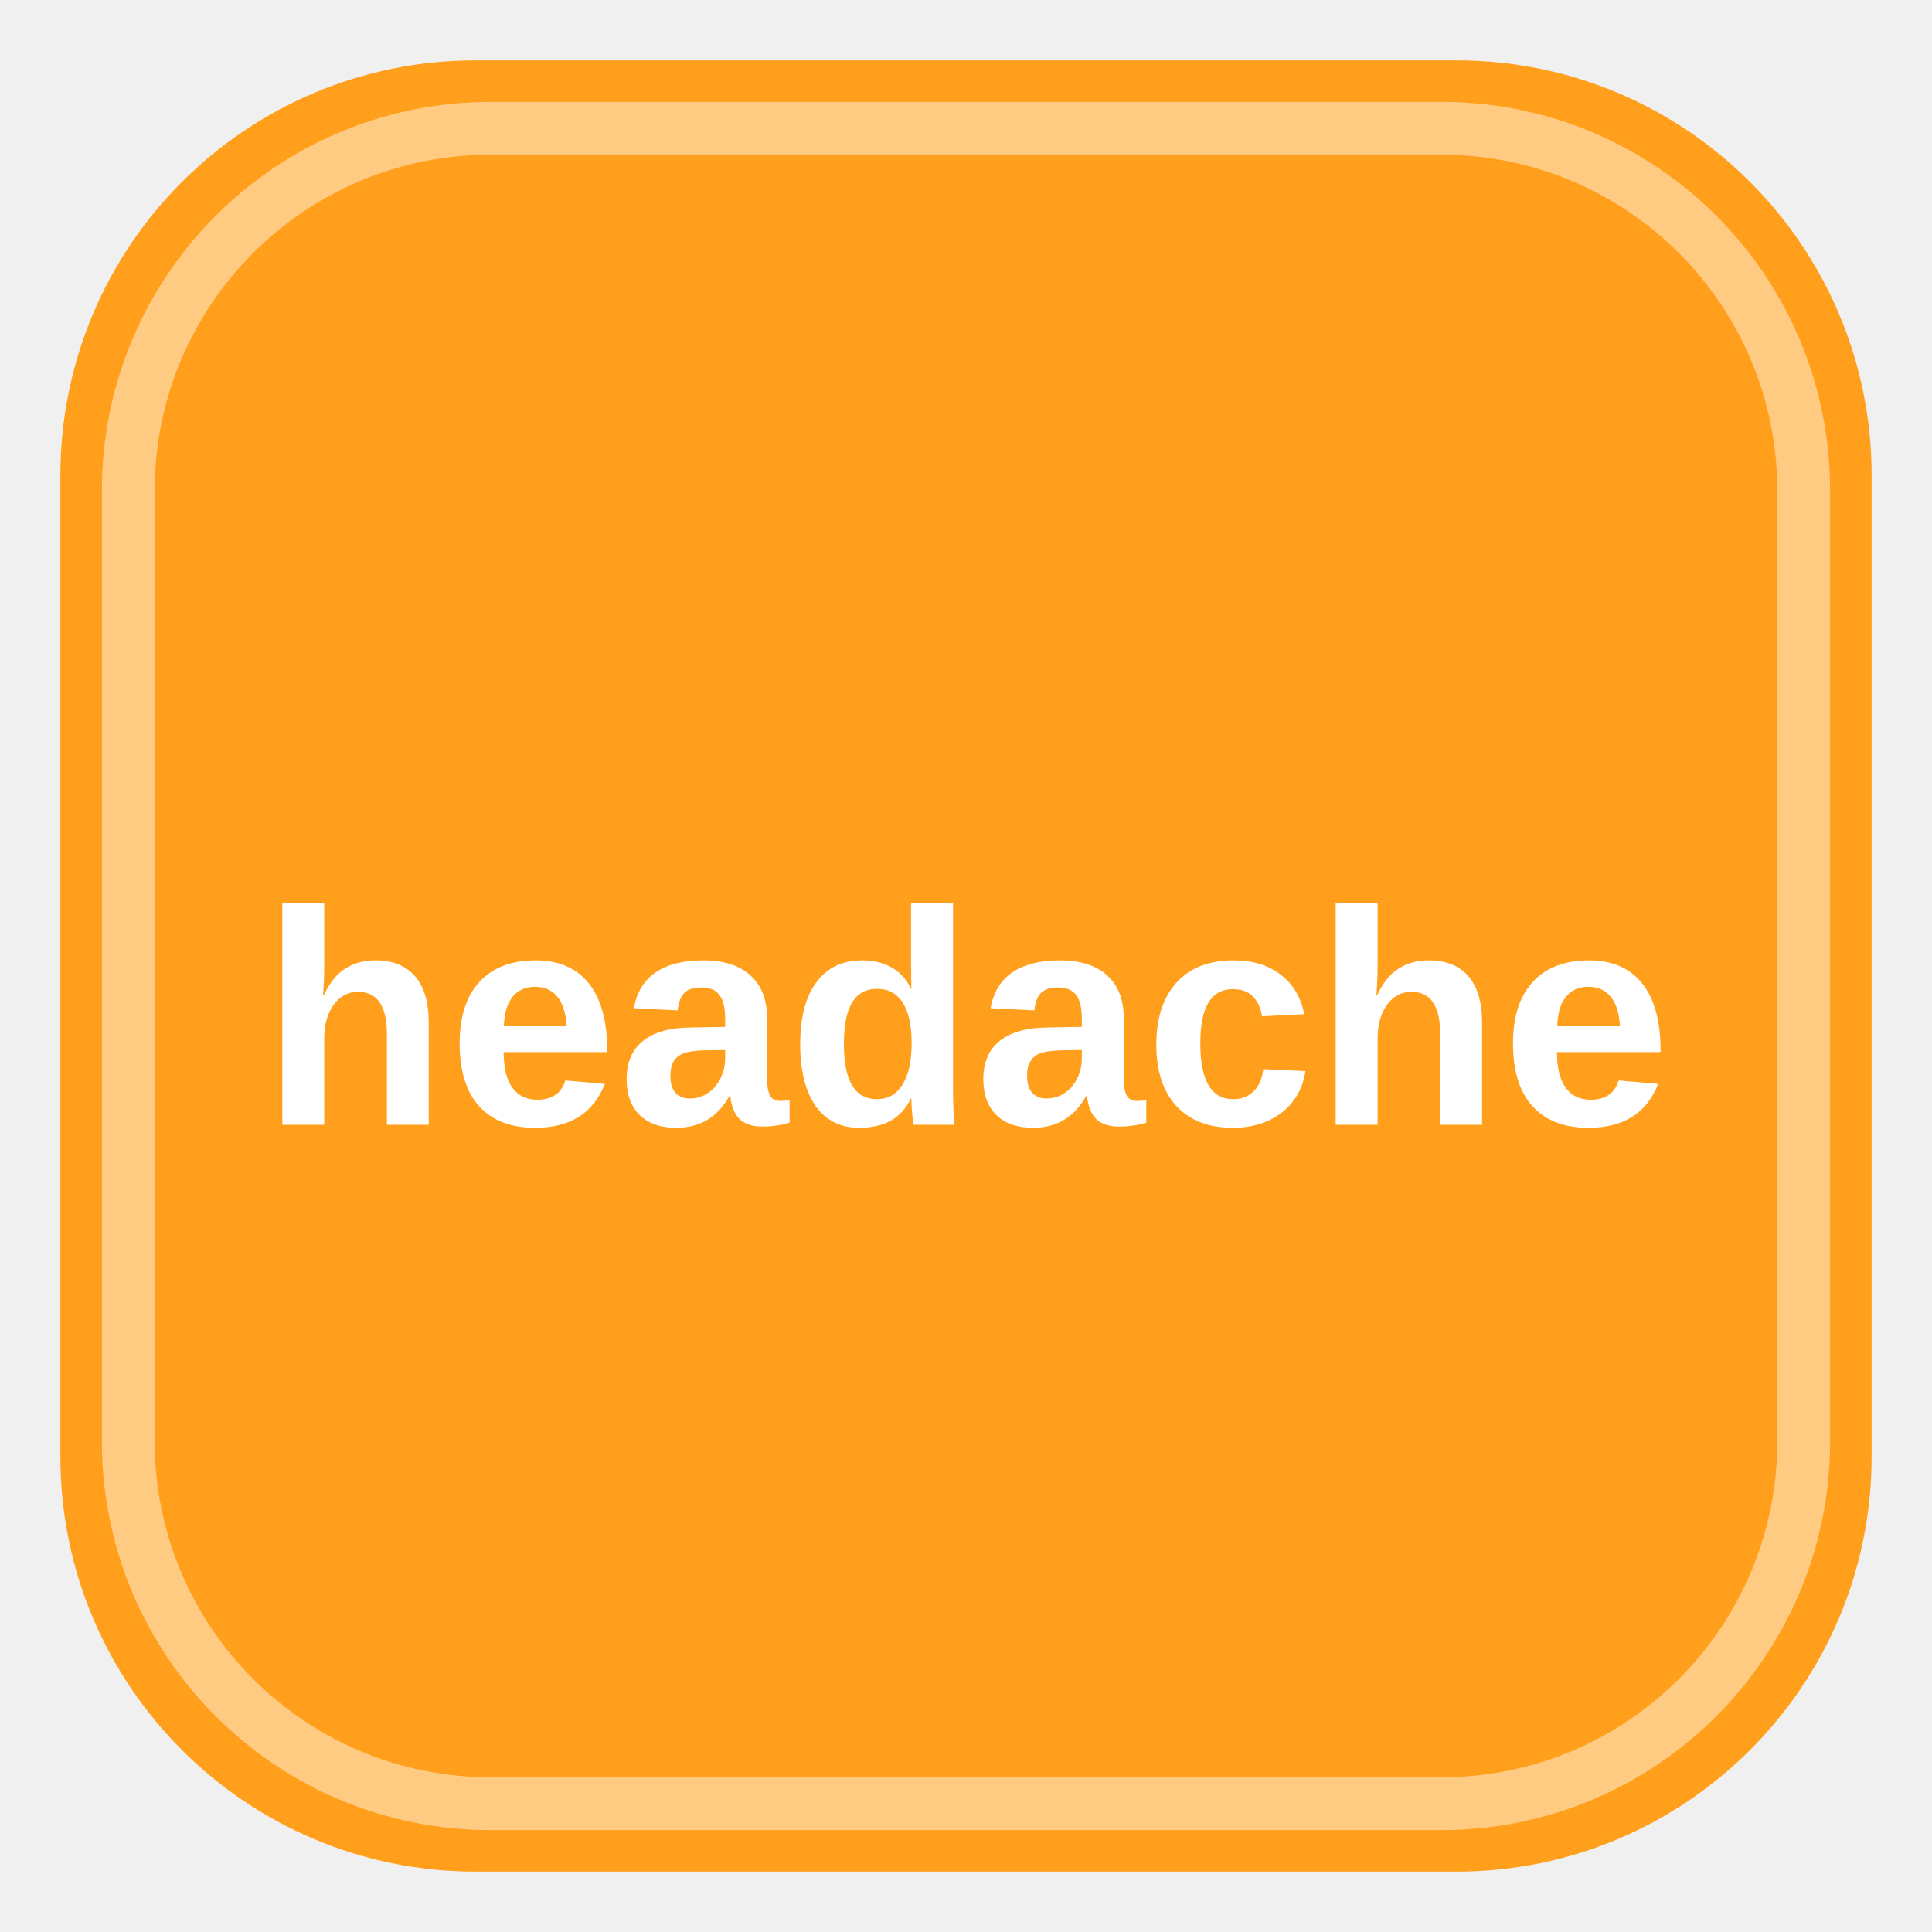
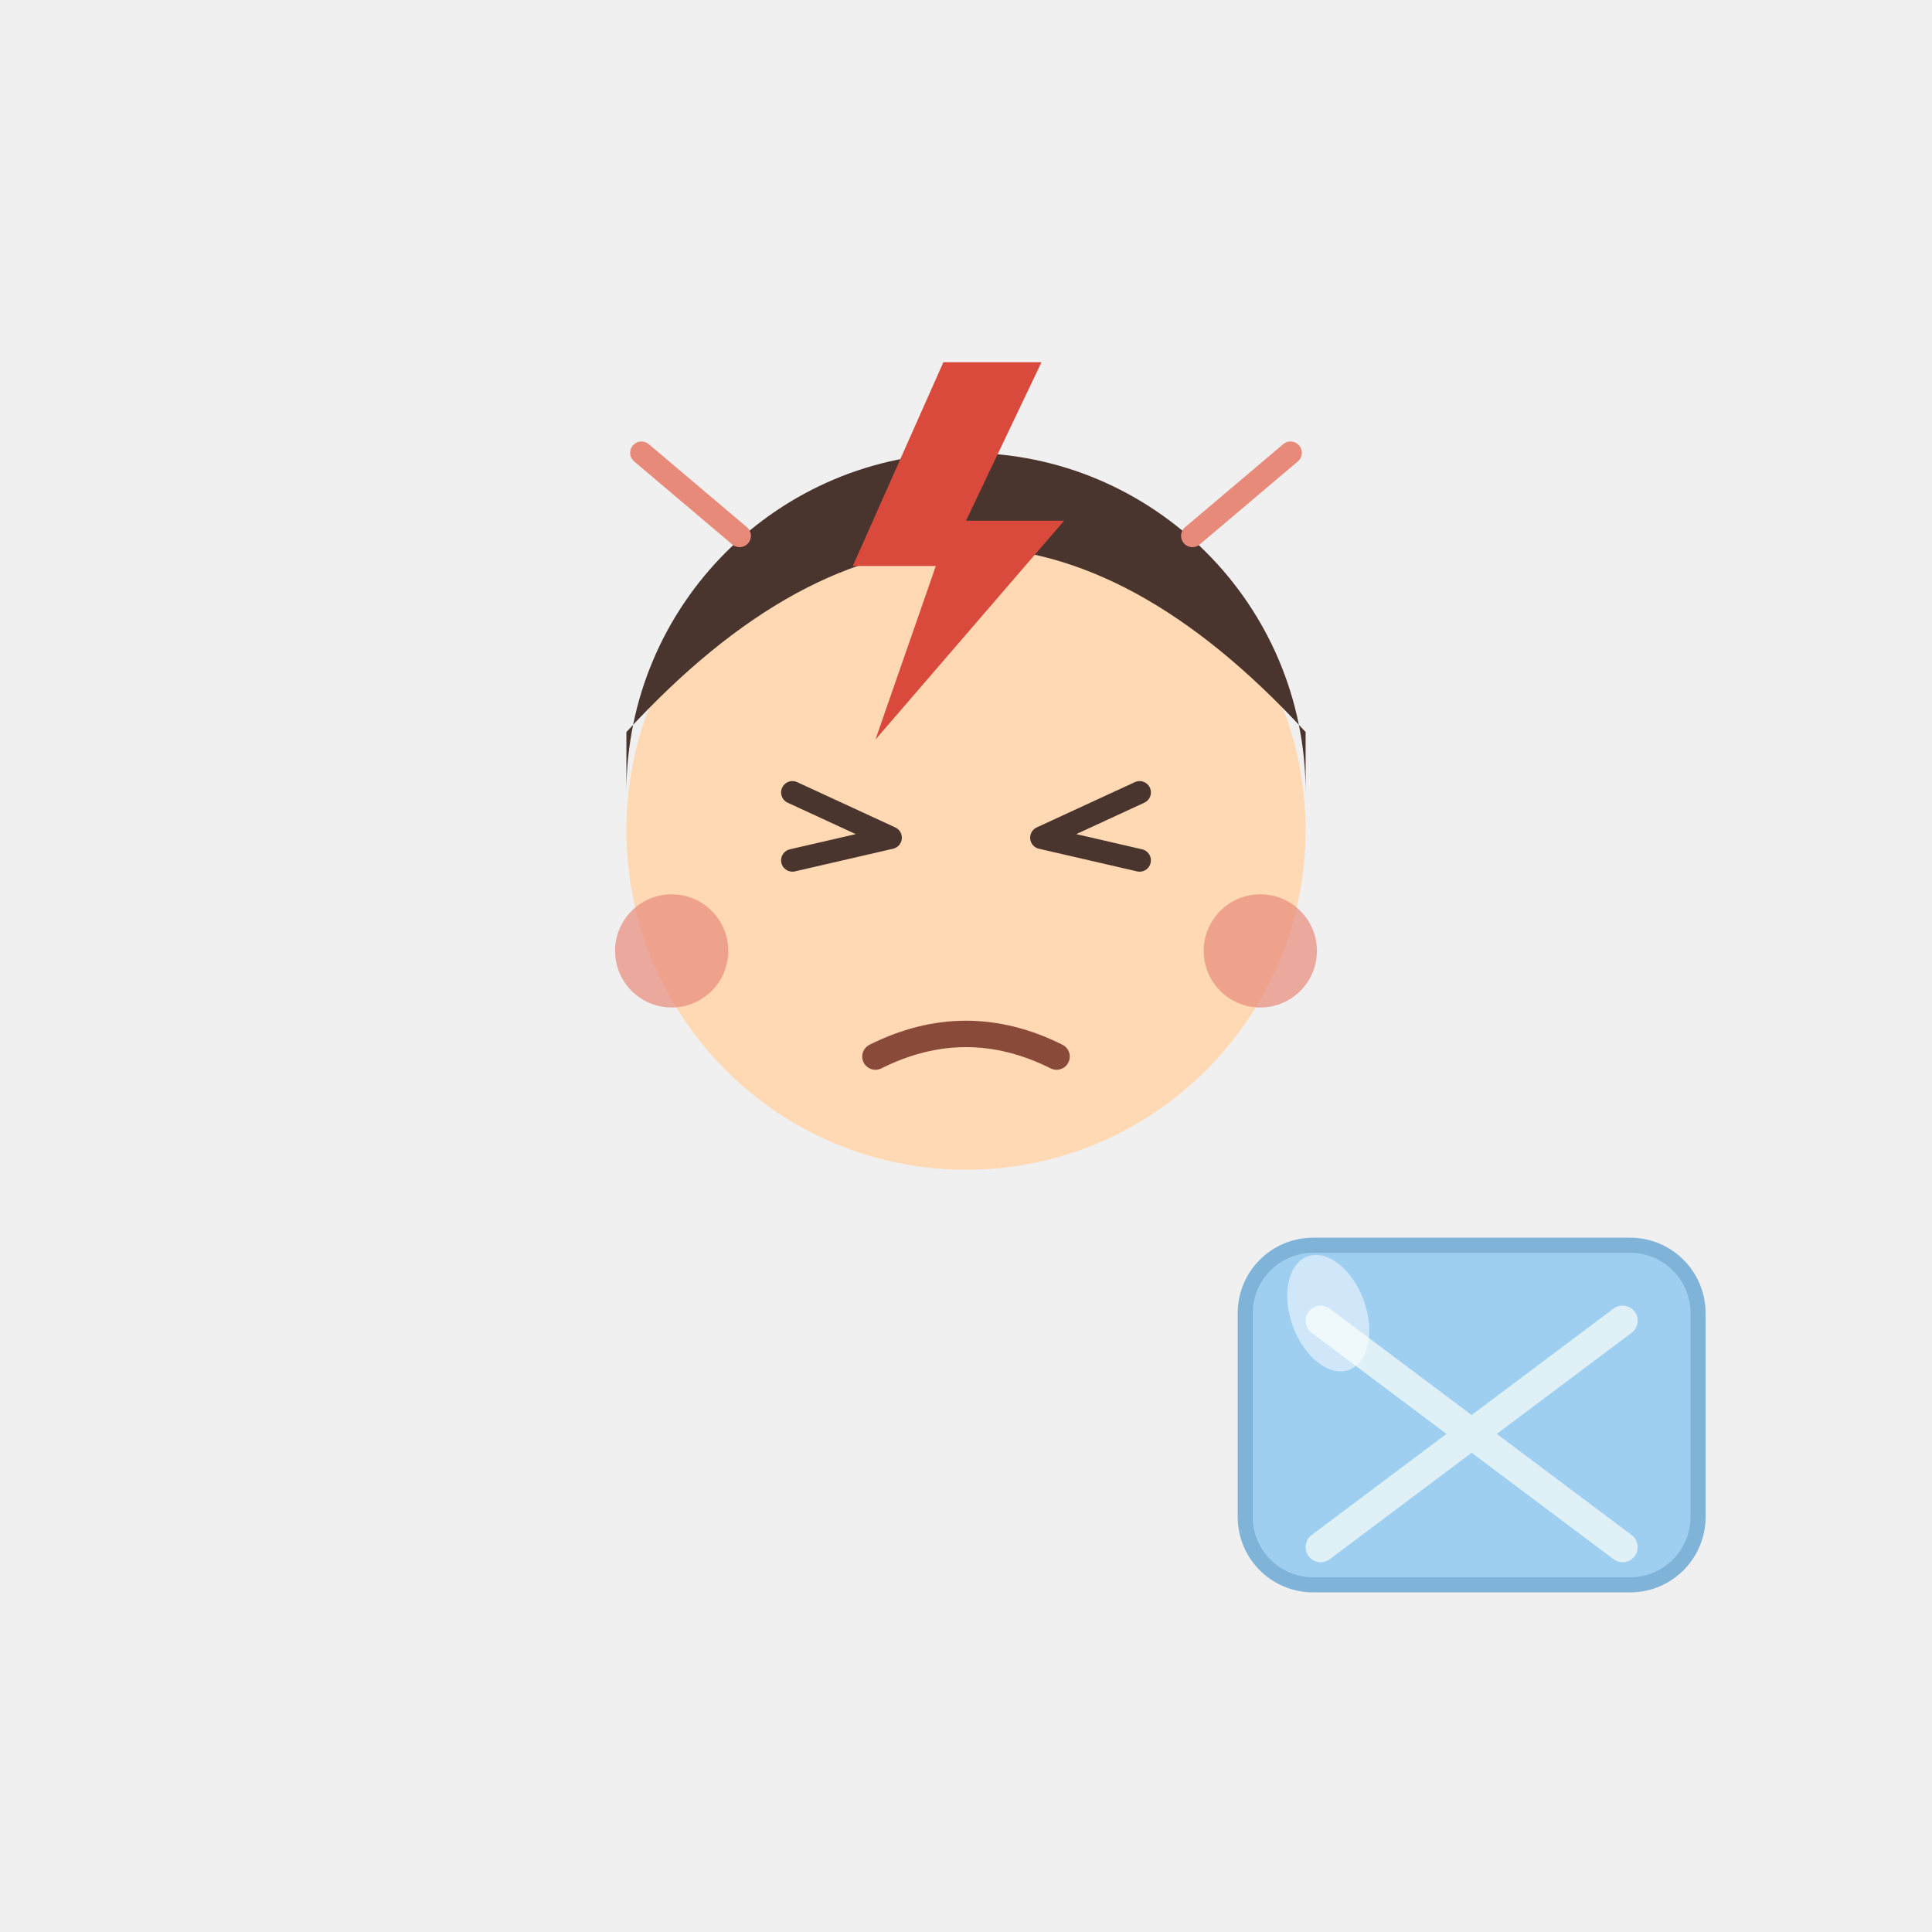
<svg xmlns="http://www.w3.org/2000/svg" width="512" height="512" viewBox="0 0 512 512">
-   <rect x="16" y="16" width="480" height="480" rx="110" fill="#FF9F1C" />
-   <rect x="34" y="34" width="444" height="444" rx="96" fill="none" stroke="rgba(255,255,255,0.45)" stroke-width="14" />
-   <text x="256" y="270" font-family="Arial, Helvetica, sans-serif" font-weight="bold" font-size="81" fill="#FFFFFF" text-anchor="middle" dominant-baseline="central">headache</text>
+   <circle cx="256" cy="220" r="90" fill="#FFD9B3" />
+   <path d="M166 210 A90 90 0 0 1 346 210 L346 194 Q256 96 166 194 Z" fill="#4A342E" />
+   <circle cx="178" cy="252" r="15" fill="#E88A7A" opacity="0.7" />
+   <circle cx="334" cy="252" r="15" fill="#E88A7A" opacity="0.7" />
+   <path d="M210 210 L236 222 L210 228" stroke="#4A342E" stroke-width="6" fill="none" stroke-linecap="round" stroke-linejoin="round" opacity="1" />
+   <path d="M302 210 L276 222 L302 228" stroke="#4A342E" stroke-width="6" fill="none" stroke-linecap="round" stroke-linejoin="round" opacity="1" />
+   <path d="M232 280 Q256 268 280 280" stroke="#8A4A3A" stroke-width="7" fill="none" stroke-linecap="round" stroke-linejoin="round" opacity="1" />
+   <path d="M250 96 L226 150 L248 150 L232 196 L282 138 L256 138 L276 96 Z" fill="#D94A3D" />
+   <path d="M170 120 L196 142" stroke="#E88A7A" stroke-width="6" fill="none" stroke-linecap="round" stroke-linejoin="round" opacity="1" />
+   <path d="M342 120 L316 142" stroke="#E88A7A" stroke-width="6" fill="none" stroke-linecap="round" stroke-linejoin="round" opacity="1" />
+   <rect x="330" y="330" width="120" height="90" rx="18" fill="#9FCFF0" stroke="#7FB3D8" stroke-width="4" />
+   <path d="M350 350 L430 410 M430 350 L350 410" stroke="#DFF1F7" stroke-width="8" fill="none" stroke-linecap="round" stroke-linejoin="round" opacity="1" />
+   <ellipse cx="352" cy="348" rx="10" ry="16" fill="#FFFFFF" opacity="0.5" transform="rotate(-20 352 348)" />
</svg>
